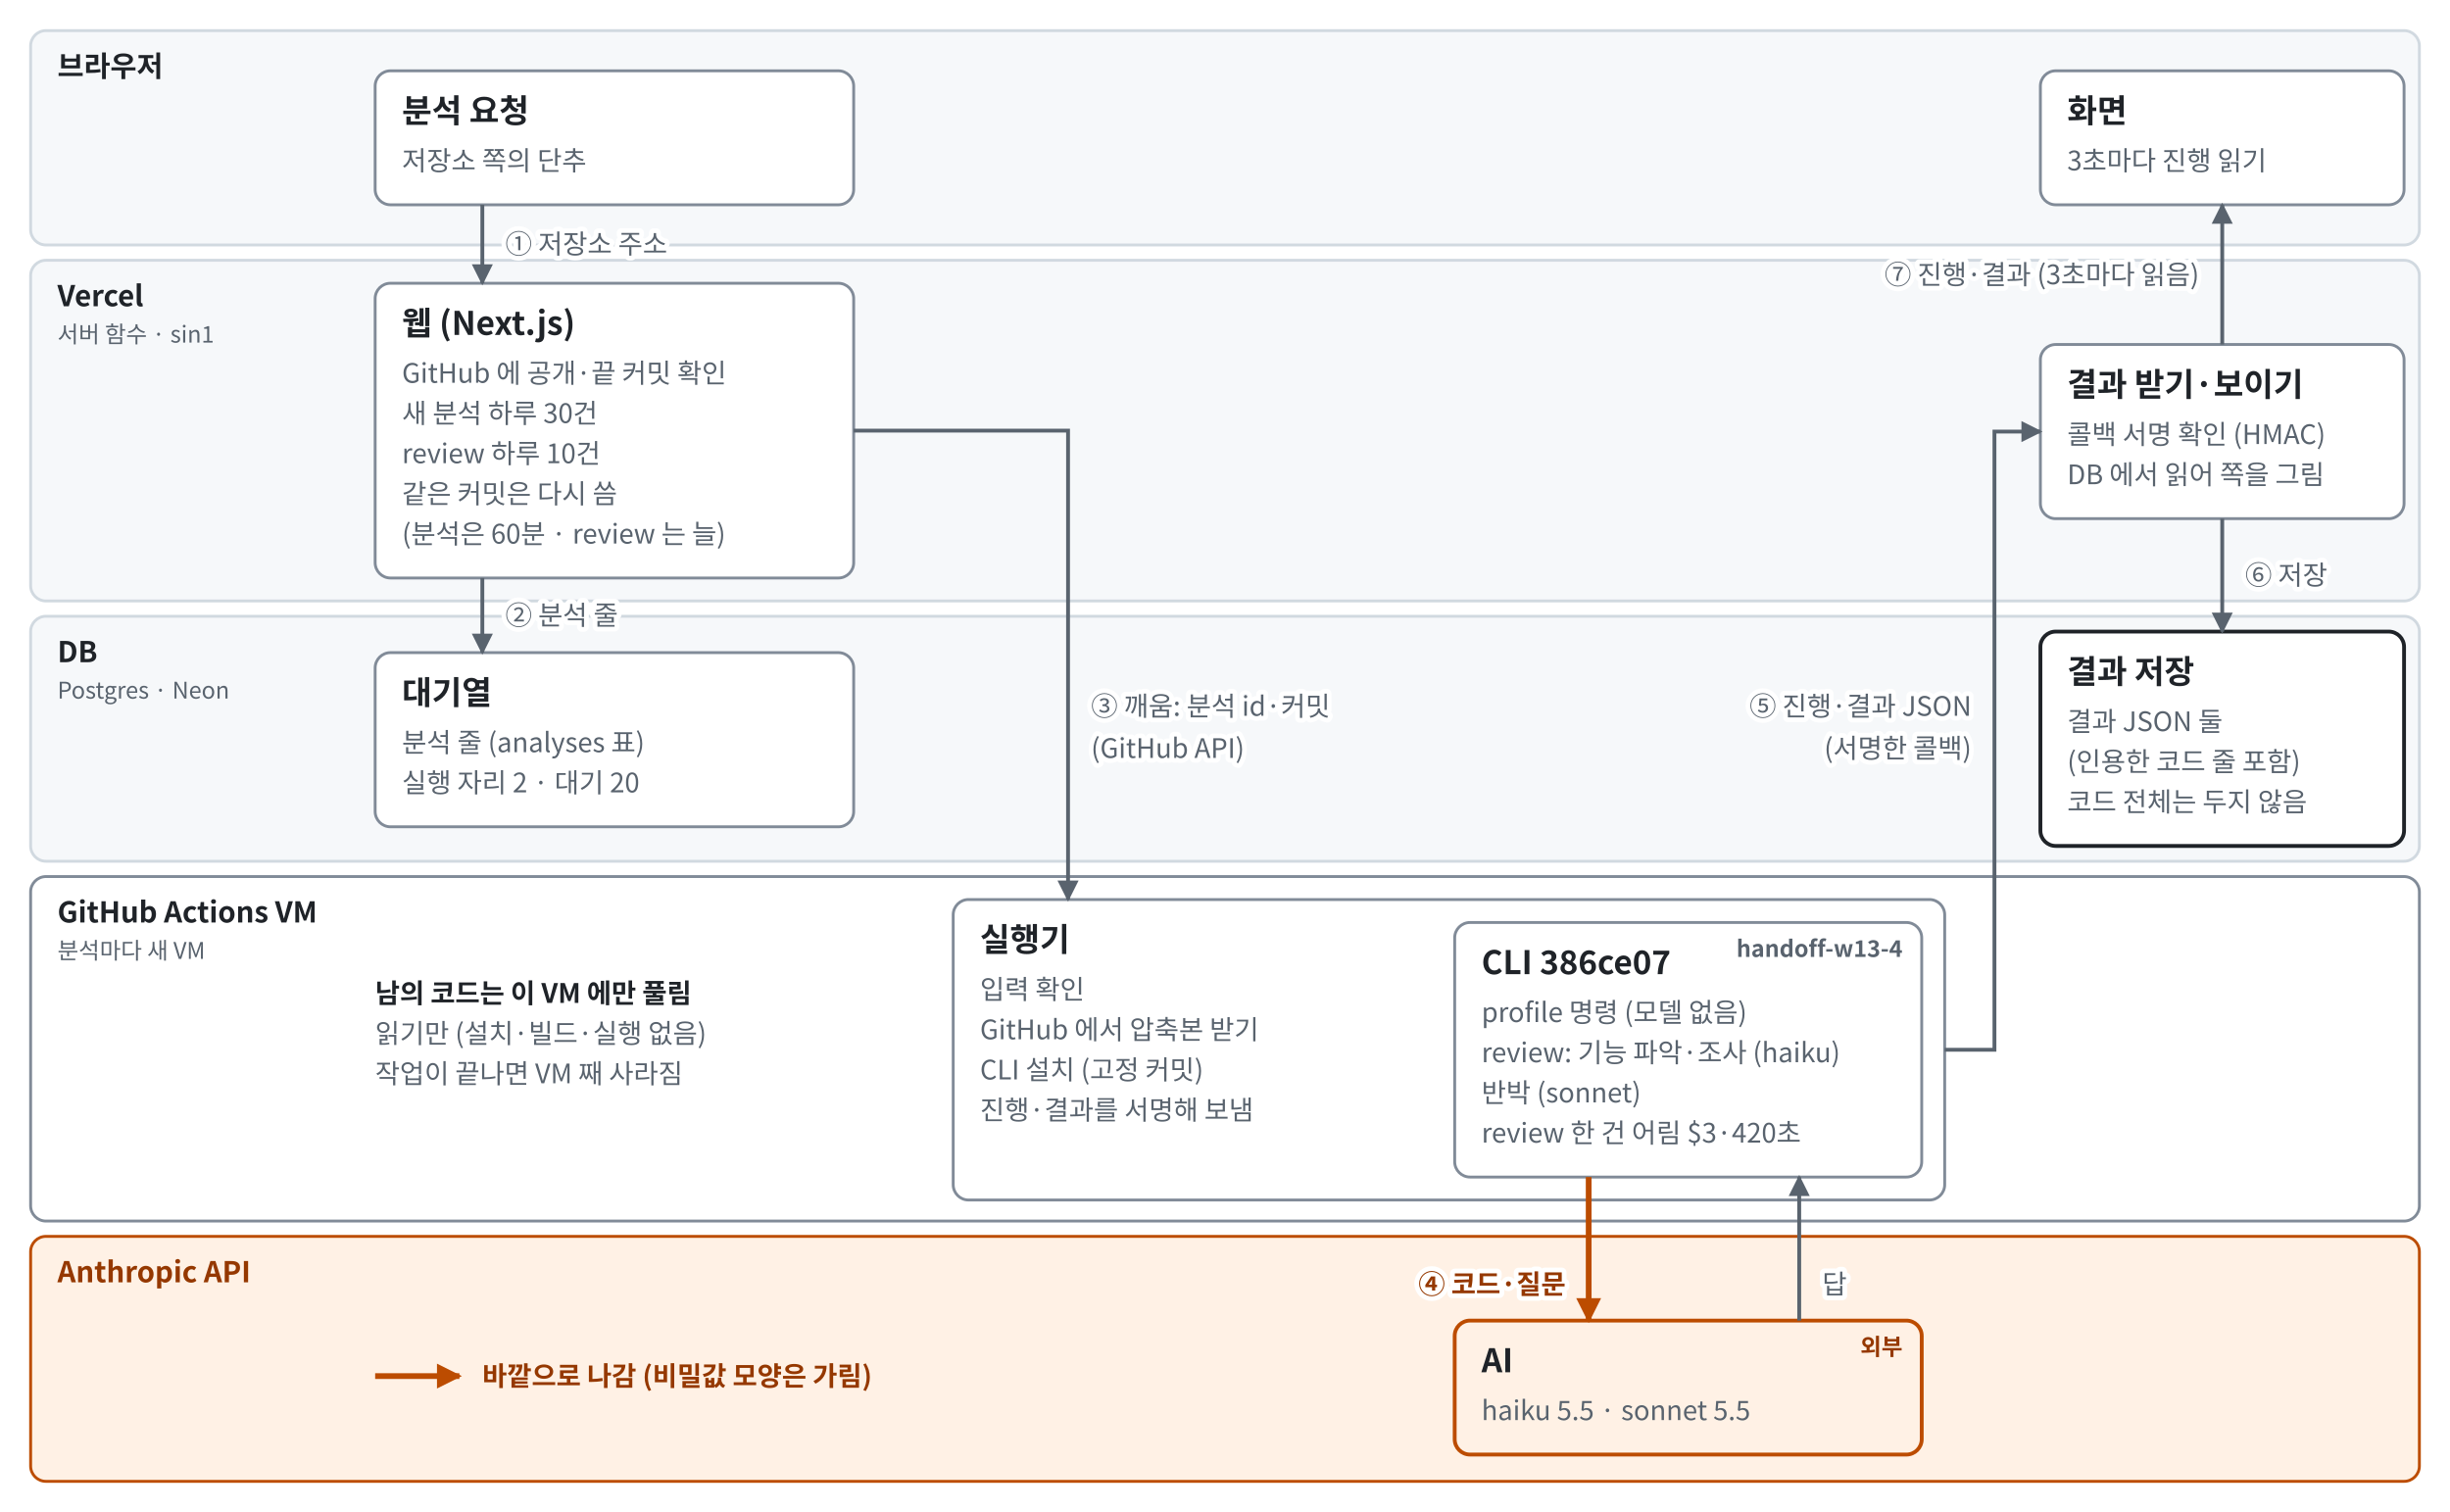
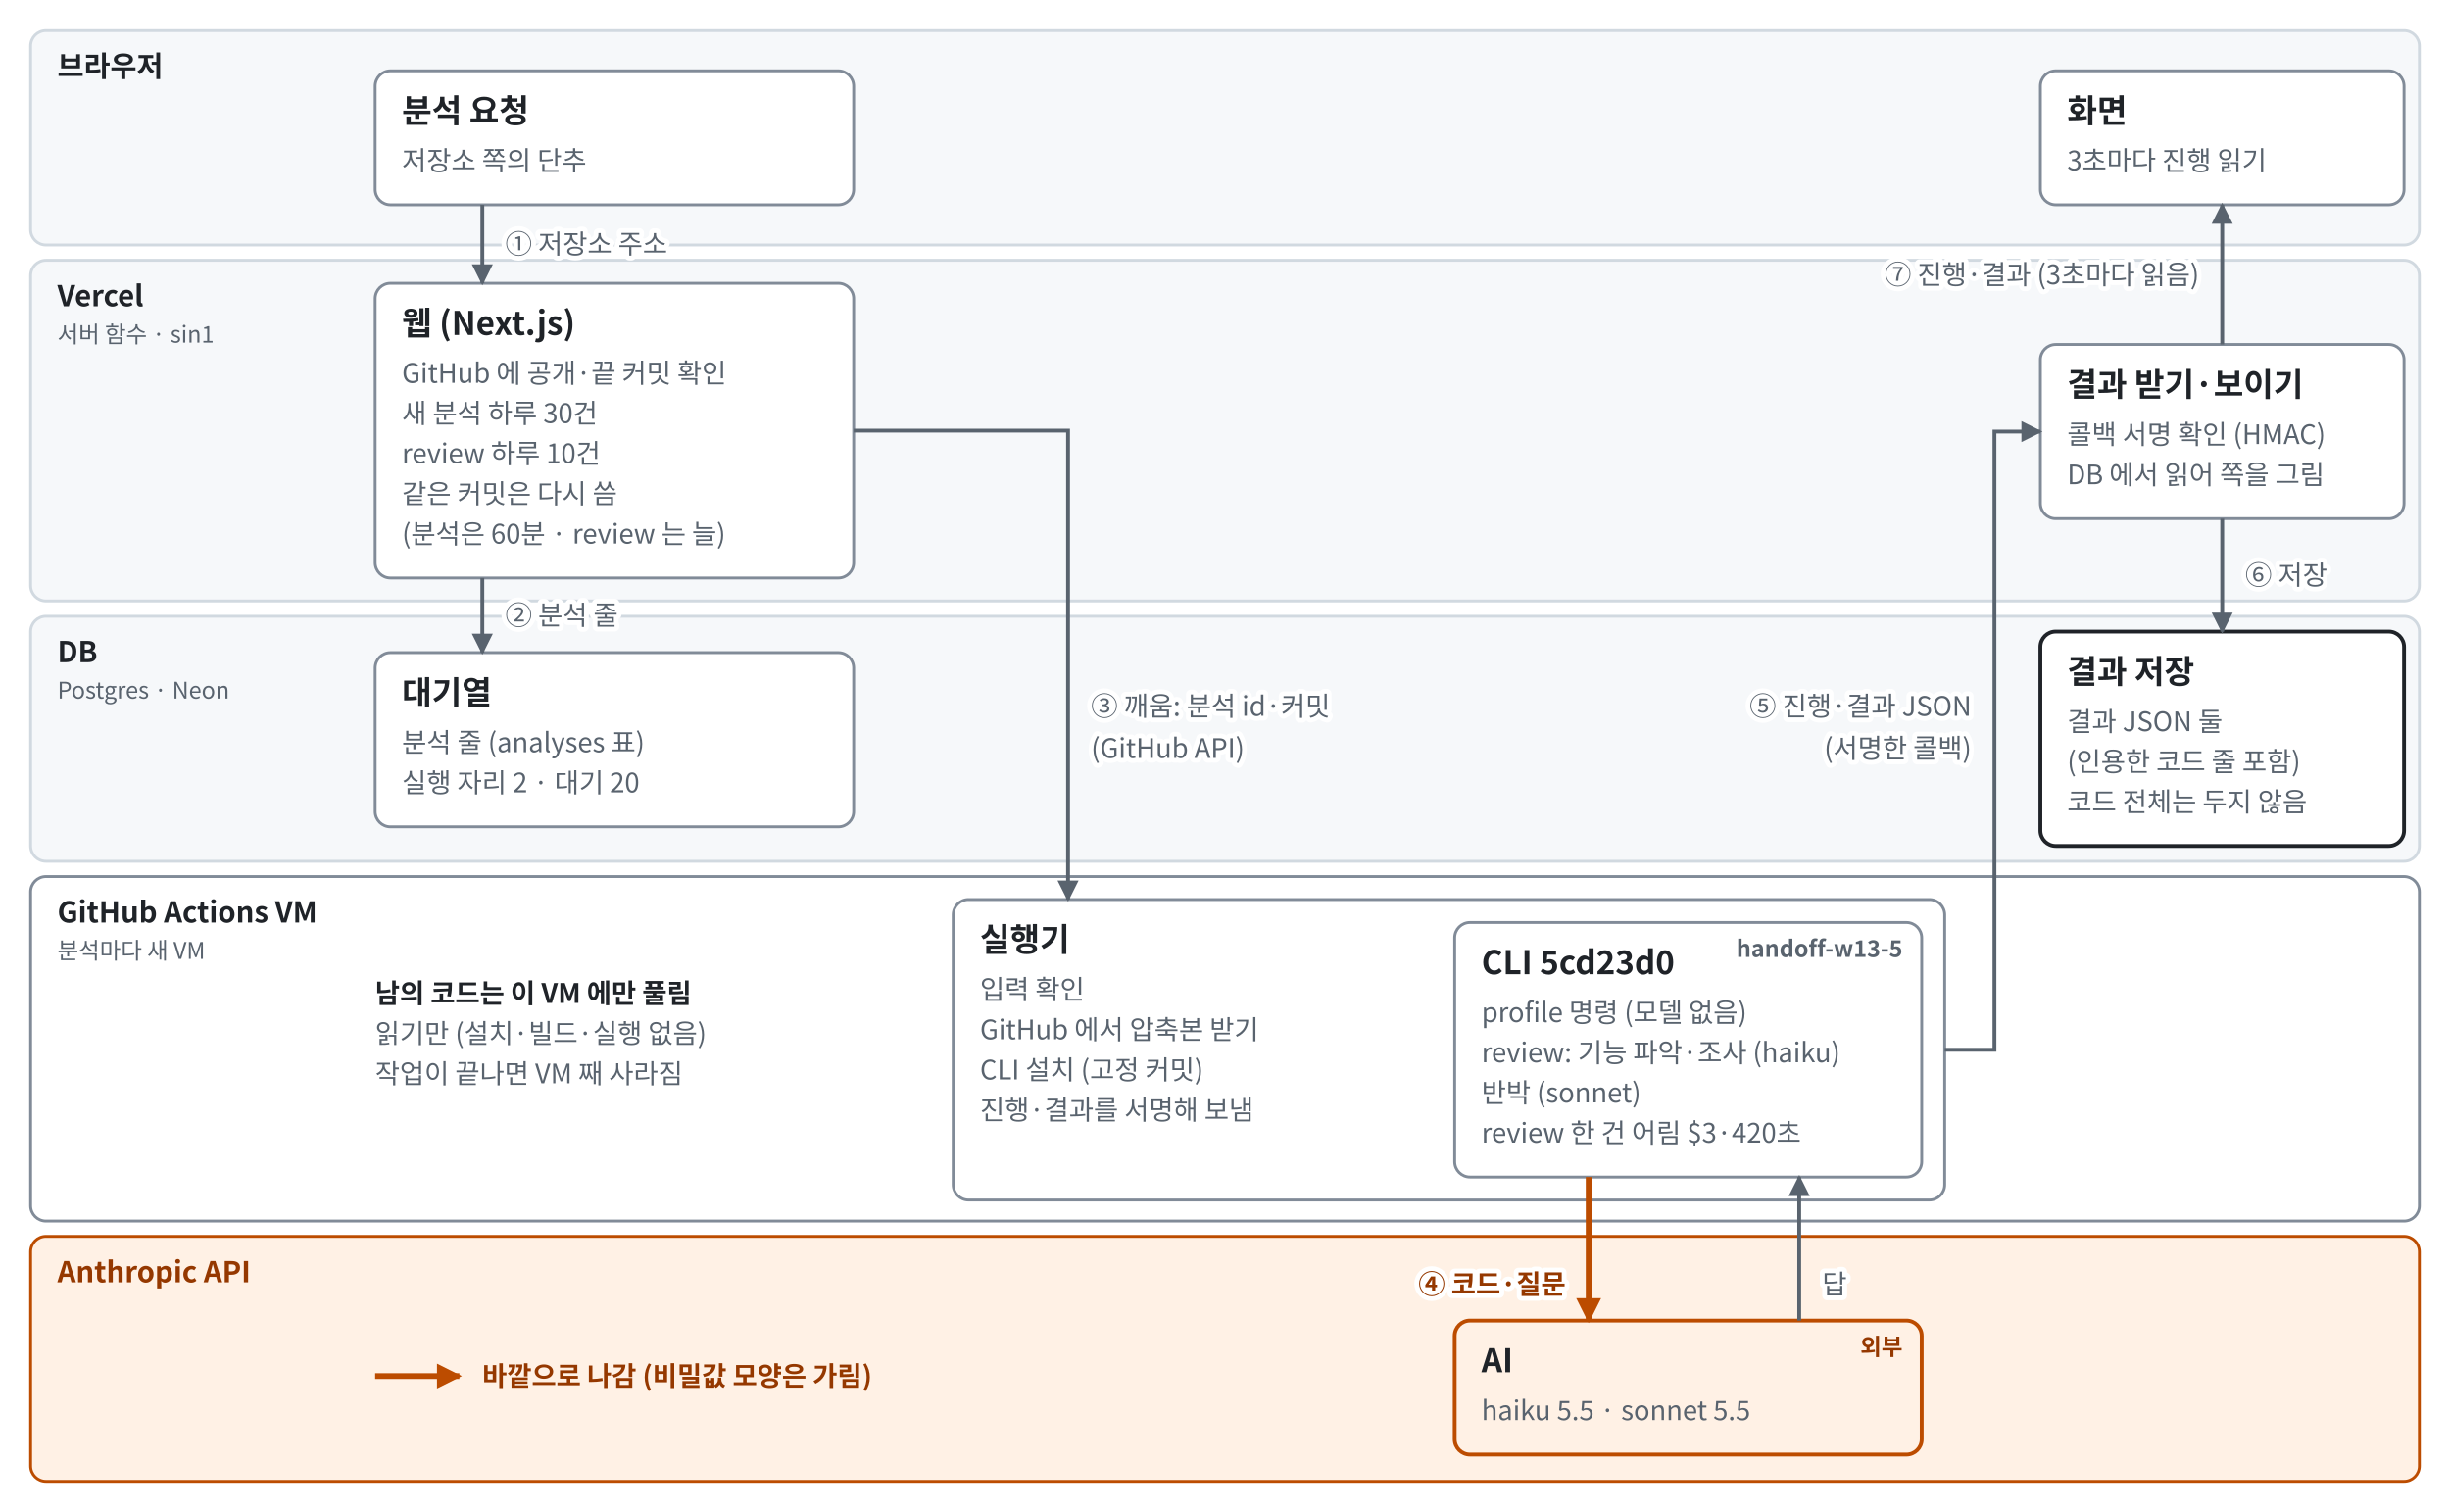
<svg xmlns="http://www.w3.org/2000/svg" width="1280" height="790" viewBox="0 0 1280 790" font-family="-apple-system, BlinkMacSystemFont, 'Apple SD Gothic Neo', 'Malgun Gothic', 'Noto Sans KR', 'Noto Sans CJK KR', sans-serif">
  <defs>
    <marker id="how-path-head" viewBox="0 0 10 10" refX="9" refY="5" markerUnits="userSpaceOnUse" markerWidth="11" markerHeight="11" orient="auto-start-reverse">
      <path d="M0 0 L10 5 L0 10 z" class="hw-head t-plain" />
    </marker>
    <marker id="how-path-head-out" viewBox="0 0 10 10" refX="9" refY="5" markerUnits="userSpaceOnUse" markerWidth="13" markerHeight="13" orient="auto-start-reverse">
      <path d="M0 0 L10 5 L0 10 z" class="hw-head t-out" />
    </marker>
    <style>
  .hw-bg { fill: #ffffff; }
  .hw-lane { fill: #f6f8fa; stroke: #d1d9e0; stroke-width: 1.5; }
  .hw-lane.t-out { fill: #fff1e5; stroke: #bc4c00; }
  .hw-lane.t-keep { fill: #ffffff; stroke: #818b98; }
  .hw-lane-name { fill: #1f2328; }
  .hw-lane-name.t-out { fill: #953800; }
  .hw-sub { fill: #59636e; }
  .hw-box { fill: #ffffff; stroke: #818b98; stroke-width: 1.5; }
  .hw-box.t-out { fill: #fff1e5; stroke: #bc4c00; stroke-width: 2; }
  .hw-box.t-model { fill: #fbefff; stroke: #8250df; stroke-width: 2; }
  .hw-box.t-tool { fill: #ddf4ff; stroke: #0969da; stroke-width: 2; }
  .hw-box.t-keep { fill: #ffffff; stroke: #1f2328; stroke-width: 2; }
  .hw-title { fill: #1f2328; }
  .hw-line { fill: #59636e; }
  .hw-tag { fill: #59636e; }
  .hw-tag.t-out { fill: #953800; }
  .hw-tag.t-model { fill: #8250df; }
  .hw-tag.t-tool { fill: #0969da; }
  .hw-edge { fill: none; stroke: #59636e; stroke-width: 2; }
  .hw-seam { fill: none; stroke: #59636e; stroke-width: 2; }
  .hw-edge.t-out { stroke: #bc4c00; stroke-width: 3; }
  .hw-head { fill: #59636e; }
  .hw-head.t-out { fill: #bc4c00; }
  .hw-elabel { fill: #59636e; paint-order: stroke; stroke: #ffffff; stroke-width: 5px; stroke-linejoin: round; }
  .hw-elabel.t-out { fill: #953800; font-weight: 700; }
  .hw-num { fill: #0969da; paint-order: stroke; stroke: #ffffff; stroke-width: 6px; stroke-linejoin: round; }
  .hw-small { fill: #59636e; }
  .hw-code { fill: #1f2328; }
    </style>
  </defs>
  <rect class="hw-bg" width="1280" height="790" />
  <rect class="hw-lane t-plain" x="16" y="16" width="1248" height="112" rx="8" data-id="lane-browser" />
  <text class="hw-lane-name t-plain" x="30" y="40" font-size="15" font-weight="700" data-in="lane-browser">브라우저</text>
  <rect class="hw-lane t-plain" x="16" y="136" width="1248" height="178" rx="8" data-id="lane-vercel" />
  <text class="hw-lane-name t-plain" x="30" y="160" font-size="15" font-weight="700" data-in="lane-vercel">Vercel</text>
  <text class="hw-sub" x="30" y="179" font-size="12" data-in="lane-vercel">서버 함수 · sin1</text>
  <rect class="hw-lane t-plain" x="16" y="322" width="1248" height="128" rx="8" data-id="lane-db" />
  <text class="hw-lane-name t-plain" x="30" y="346" font-size="15" font-weight="700" data-in="lane-db">DB</text>
  <text class="hw-sub" x="30" y="365" font-size="12" data-in="lane-db">Postgres · Neon</text>
  <rect class="hw-lane t-keep" x="16" y="458" width="1248" height="180" rx="8" data-id="lane-vm" />
  <text class="hw-lane-name t-keep" x="30" y="482" font-size="15" font-weight="700" data-in="lane-vm">GitHub Actions VM</text>
  <text class="hw-sub" x="30" y="501" font-size="12" data-in="lane-vm">분석마다 새 VM</text>
  <rect class="hw-lane t-out" x="16" y="646" width="1248" height="128" rx="8" data-id="lane-ai" />
  <text class="hw-lane-name t-out" x="30" y="670" font-size="15" font-weight="700" data-in="lane-ai">Anthropic API</text>
  <rect class="hw-box t-plain" x="196" y="37" width="250" height="70" rx="8" data-id="ask" />
  <text class="hw-title" x="210" y="64" font-size="17" font-weight="700" data-in="ask">분석 요청</text>
  <text class="hw-line" x="210" y="89" font-size="14" data-in="ask">저장소 쪽의 단추</text>
  <rect class="hw-box t-plain" x="196" y="148" width="250" height="154" rx="8" data-id="web" />
  <text class="hw-title" x="210" y="175" font-size="17" font-weight="700" data-in="web">웹 (Next.js)</text>
  <text class="hw-line" x="210" y="200" font-size="14" data-in="web">GitHub 에 공개·끝 커밋 확인</text>
  <text class="hw-line" x="210" y="221" font-size="14" data-in="web">새 분석 하루 30건</text>
  <text class="hw-line" x="210" y="242" font-size="14" data-in="web">review 하루 10건</text>
  <text class="hw-line" x="210" y="263" font-size="14" data-in="web">같은 커밋은 다시 씀</text>
  <text class="hw-line" x="210" y="284" font-size="14" data-in="web">(분석은 60분 · review 는 늘)</text>
  <rect class="hw-box t-plain" x="196" y="341" width="250" height="91" rx="8" data-id="queue" />
  <text class="hw-title" x="210" y="368" font-size="17" font-weight="700" data-in="queue">대기열</text>
  <text class="hw-line" x="210" y="393" font-size="14" data-in="queue">분석 줄 (analyses 표)</text>
  <text class="hw-line" x="210" y="414" font-size="14" data-in="queue">실행 자리 2 · 대기 20</text>
  <rect class="hw-box t-plain" x="498" y="470" width="518" height="157" rx="8" data-id="runner" />
  <text class="hw-title" x="512" y="497" font-size="17" font-weight="700" data-in="runner">실행기</text>
  <text class="hw-line" x="512" y="522" font-size="14" data-in="runner">입력 확인</text>
  <text class="hw-line" x="512" y="543" font-size="14" data-in="runner">GitHub 에서 압축본 받기</text>
  <text class="hw-line" x="512" y="564" font-size="14" data-in="runner">CLI 설치 (고정 커밋)</text>
  <text class="hw-line" x="512" y="585" font-size="14" data-in="runner">진행·결과를 서명해 보냄</text>
  <rect class="hw-box t-plain" x="760" y="482" width="244" height="133" rx="8" data-id="cli" />
-   <text class="hw-title" x="774" y="509" font-size="17" font-weight="700" data-in="cli">CLI 386ce07</text>
-   <text class="hw-tag t-plain" x="994" y="500" font-size="12" font-weight="700" text-anchor="end" data-in="cli">handoff-w13-4</text>
+   <text class="hw-title" x="774" y="509" font-size="17" font-weight="700" data-in="cli">CLI 5cd23d0</text>
+   <text class="hw-tag t-plain" x="994" y="500" font-size="12" font-weight="700" text-anchor="end" data-in="cli">handoff-w13-5</text>
  <text class="hw-line" x="774" y="534" font-size="14" data-in="cli">profile 명령 (모델 없음)</text>
  <text class="hw-line" x="774" y="555" font-size="14" data-in="cli">review: 기능 파악·조사 (haiku)</text>
  <text class="hw-line" x="774" y="576" font-size="14" data-in="cli">반박 (sonnet)</text>
  <text class="hw-line" x="774" y="597" font-size="14" data-in="cli">review 한 건 어림 $3·420초</text>
  <rect class="hw-box t-plain" x="1066" y="180" width="190" height="91" rx="8" data-id="recv" />
  <text class="hw-title" x="1080" y="207" font-size="17" font-weight="700" data-in="recv">결과 받기·보이기</text>
  <text class="hw-line" x="1080" y="232" font-size="14" data-in="recv">콜백 서명 확인 (HMAC)</text>
  <text class="hw-line" x="1080" y="253" font-size="14" data-in="recv">DB 에서 읽어 쪽을 그림</text>
  <rect class="hw-box t-keep" x="1066" y="330" width="190" height="112" rx="8" data-id="store" />
  <text class="hw-title" x="1080" y="357" font-size="17" font-weight="700" data-in="store">결과 저장</text>
  <text class="hw-line" x="1080" y="382" font-size="14" data-in="store">결과 JSON 둘</text>
  <text class="hw-line" x="1080" y="403" font-size="14" data-in="store">(인용한 코드 줄 포함)</text>
  <text class="hw-line" x="1080" y="424" font-size="14" data-in="store">코드 전체는 두지 않음</text>
  <rect class="hw-box t-plain" x="1066" y="37" width="190" height="70" rx="8" data-id="screen" />
  <text class="hw-title" x="1080" y="64" font-size="17" font-weight="700" data-in="screen">화면</text>
  <text class="hw-line" x="1080" y="89" font-size="14" data-in="screen">3초마다 진행 읽기</text>
  <rect class="hw-box t-out" x="760" y="690" width="244" height="70" rx="8" data-id="ai" />
  <text class="hw-title" x="774" y="717" font-size="17" font-weight="700" data-in="ai">AI</text>
  <text class="hw-tag t-out" x="994" y="708" font-size="12" font-weight="700" text-anchor="end" data-in="ai">외부</text>
  <text class="hw-line" x="774" y="742" font-size="14" data-in="ai">haiku 5.5 · sonnet 5.5</text>
  <path class="hw-edge t-plain" d="M252 107 L252 148" marker-end="url(#how-path-head)" />
  <text class="hw-elabel t-plain" x="264" y="132.5" font-size="14">① 저장소 주소</text>
  <path class="hw-edge t-plain" d="M252 302 L252 341" marker-end="url(#how-path-head)" />
  <text class="hw-elabel t-plain" x="264" y="326.5" font-size="14">② 분석 줄</text>
  <path class="hw-edge t-plain" d="M446 225 L558 225 L558 470" marker-end="url(#how-path-head)" />
  <text class="hw-elabel t-plain" x="570" y="374" font-size="14">③ 깨움: 분석 id·커밋</text>
  <text class="hw-elabel t-plain" x="570" y="396" font-size="14">(GitHub API)</text>
  <path class="hw-edge t-out" d="M830 615 L830 690" marker-end="url(#how-path-head-out)" />
  <text class="hw-elabel t-out" x="818" y="676" font-size="14" text-anchor="end">④ 코드·질문</text>
  <path class="hw-edge t-plain" d="M940 690 L940 615" marker-end="url(#how-path-head)" />
  <text class="hw-elabel t-plain" x="952" y="676" font-size="14">답</text>
  <path class="hw-edge t-plain" d="M1016 548.5 L1042 548.5 L1042 225.5 L1066 225.5" marker-end="url(#how-path-head)" />
  <text class="hw-elabel t-plain" x="1030" y="374" font-size="14" text-anchor="end">⑤ 진행·결과 JSON</text>
  <text class="hw-elabel t-plain" x="1030" y="396" font-size="14" text-anchor="end">(서명한 콜백)</text>
  <path class="hw-edge t-plain" d="M1161 271 L1161 330" marker-end="url(#how-path-head)" />
  <text class="hw-elabel t-plain" x="1173" y="305.5" font-size="14">⑥ 저장</text>
  <path class="hw-edge t-plain" d="M1161 180 L1161 107" marker-end="url(#how-path-head)" />
  <text class="hw-elabel t-plain" x="1149" y="148.5" font-size="14" text-anchor="end">⑦ 진행·결과 (3초마다 읽음)</text>
  <text class="hw-title" x="196" y="524" font-size="14" font-weight="700">남의 코드는 이 VM 에만 풀림</text>
  <text class="hw-line" x="196" y="545" font-size="14">읽기만 (설치·빌드·실행 없음)</text>
  <text class="hw-line" x="196" y="566" font-size="14">작업이 끝나면 VM 째 사라짐</text>
  <path class="hw-edge t-out" d="M196 719 L240 719" marker-end="url(#how-path-head-out)" />
  <text class="hw-tag t-out" x="252" y="724" font-size="14" font-weight="700">바깥으로 나감 (비밀값 모양은 가림)</text>
</svg>
